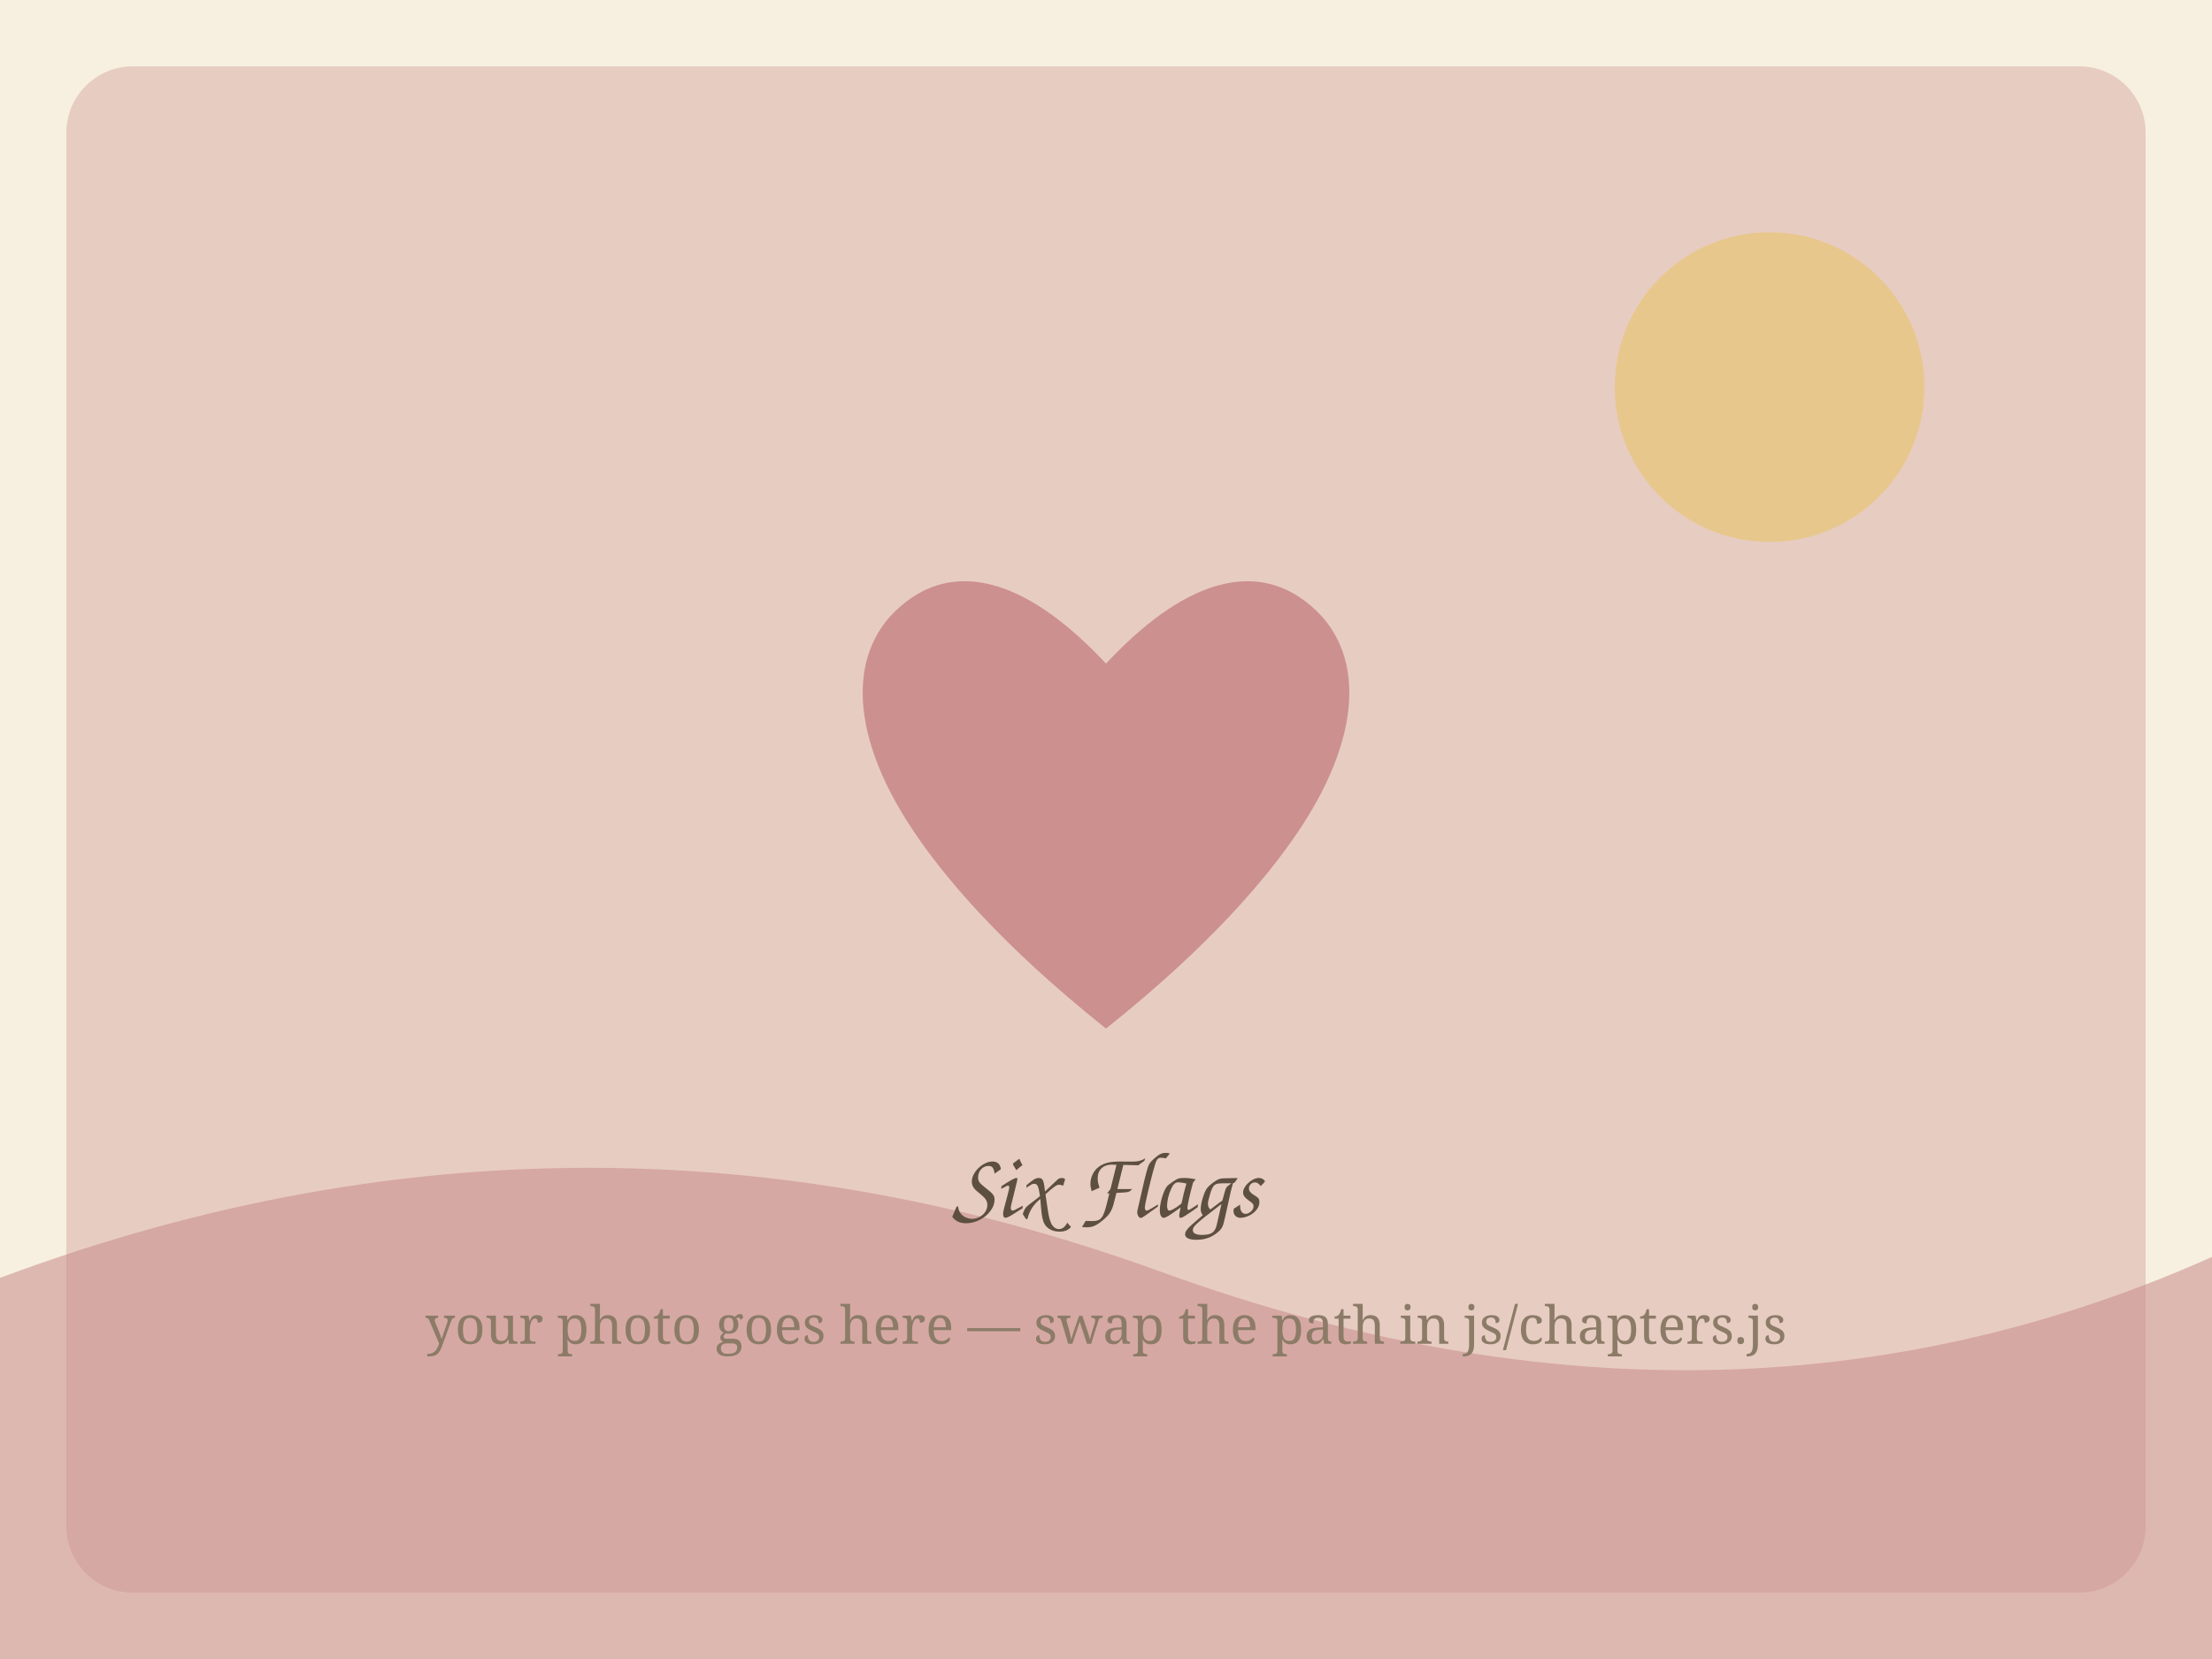
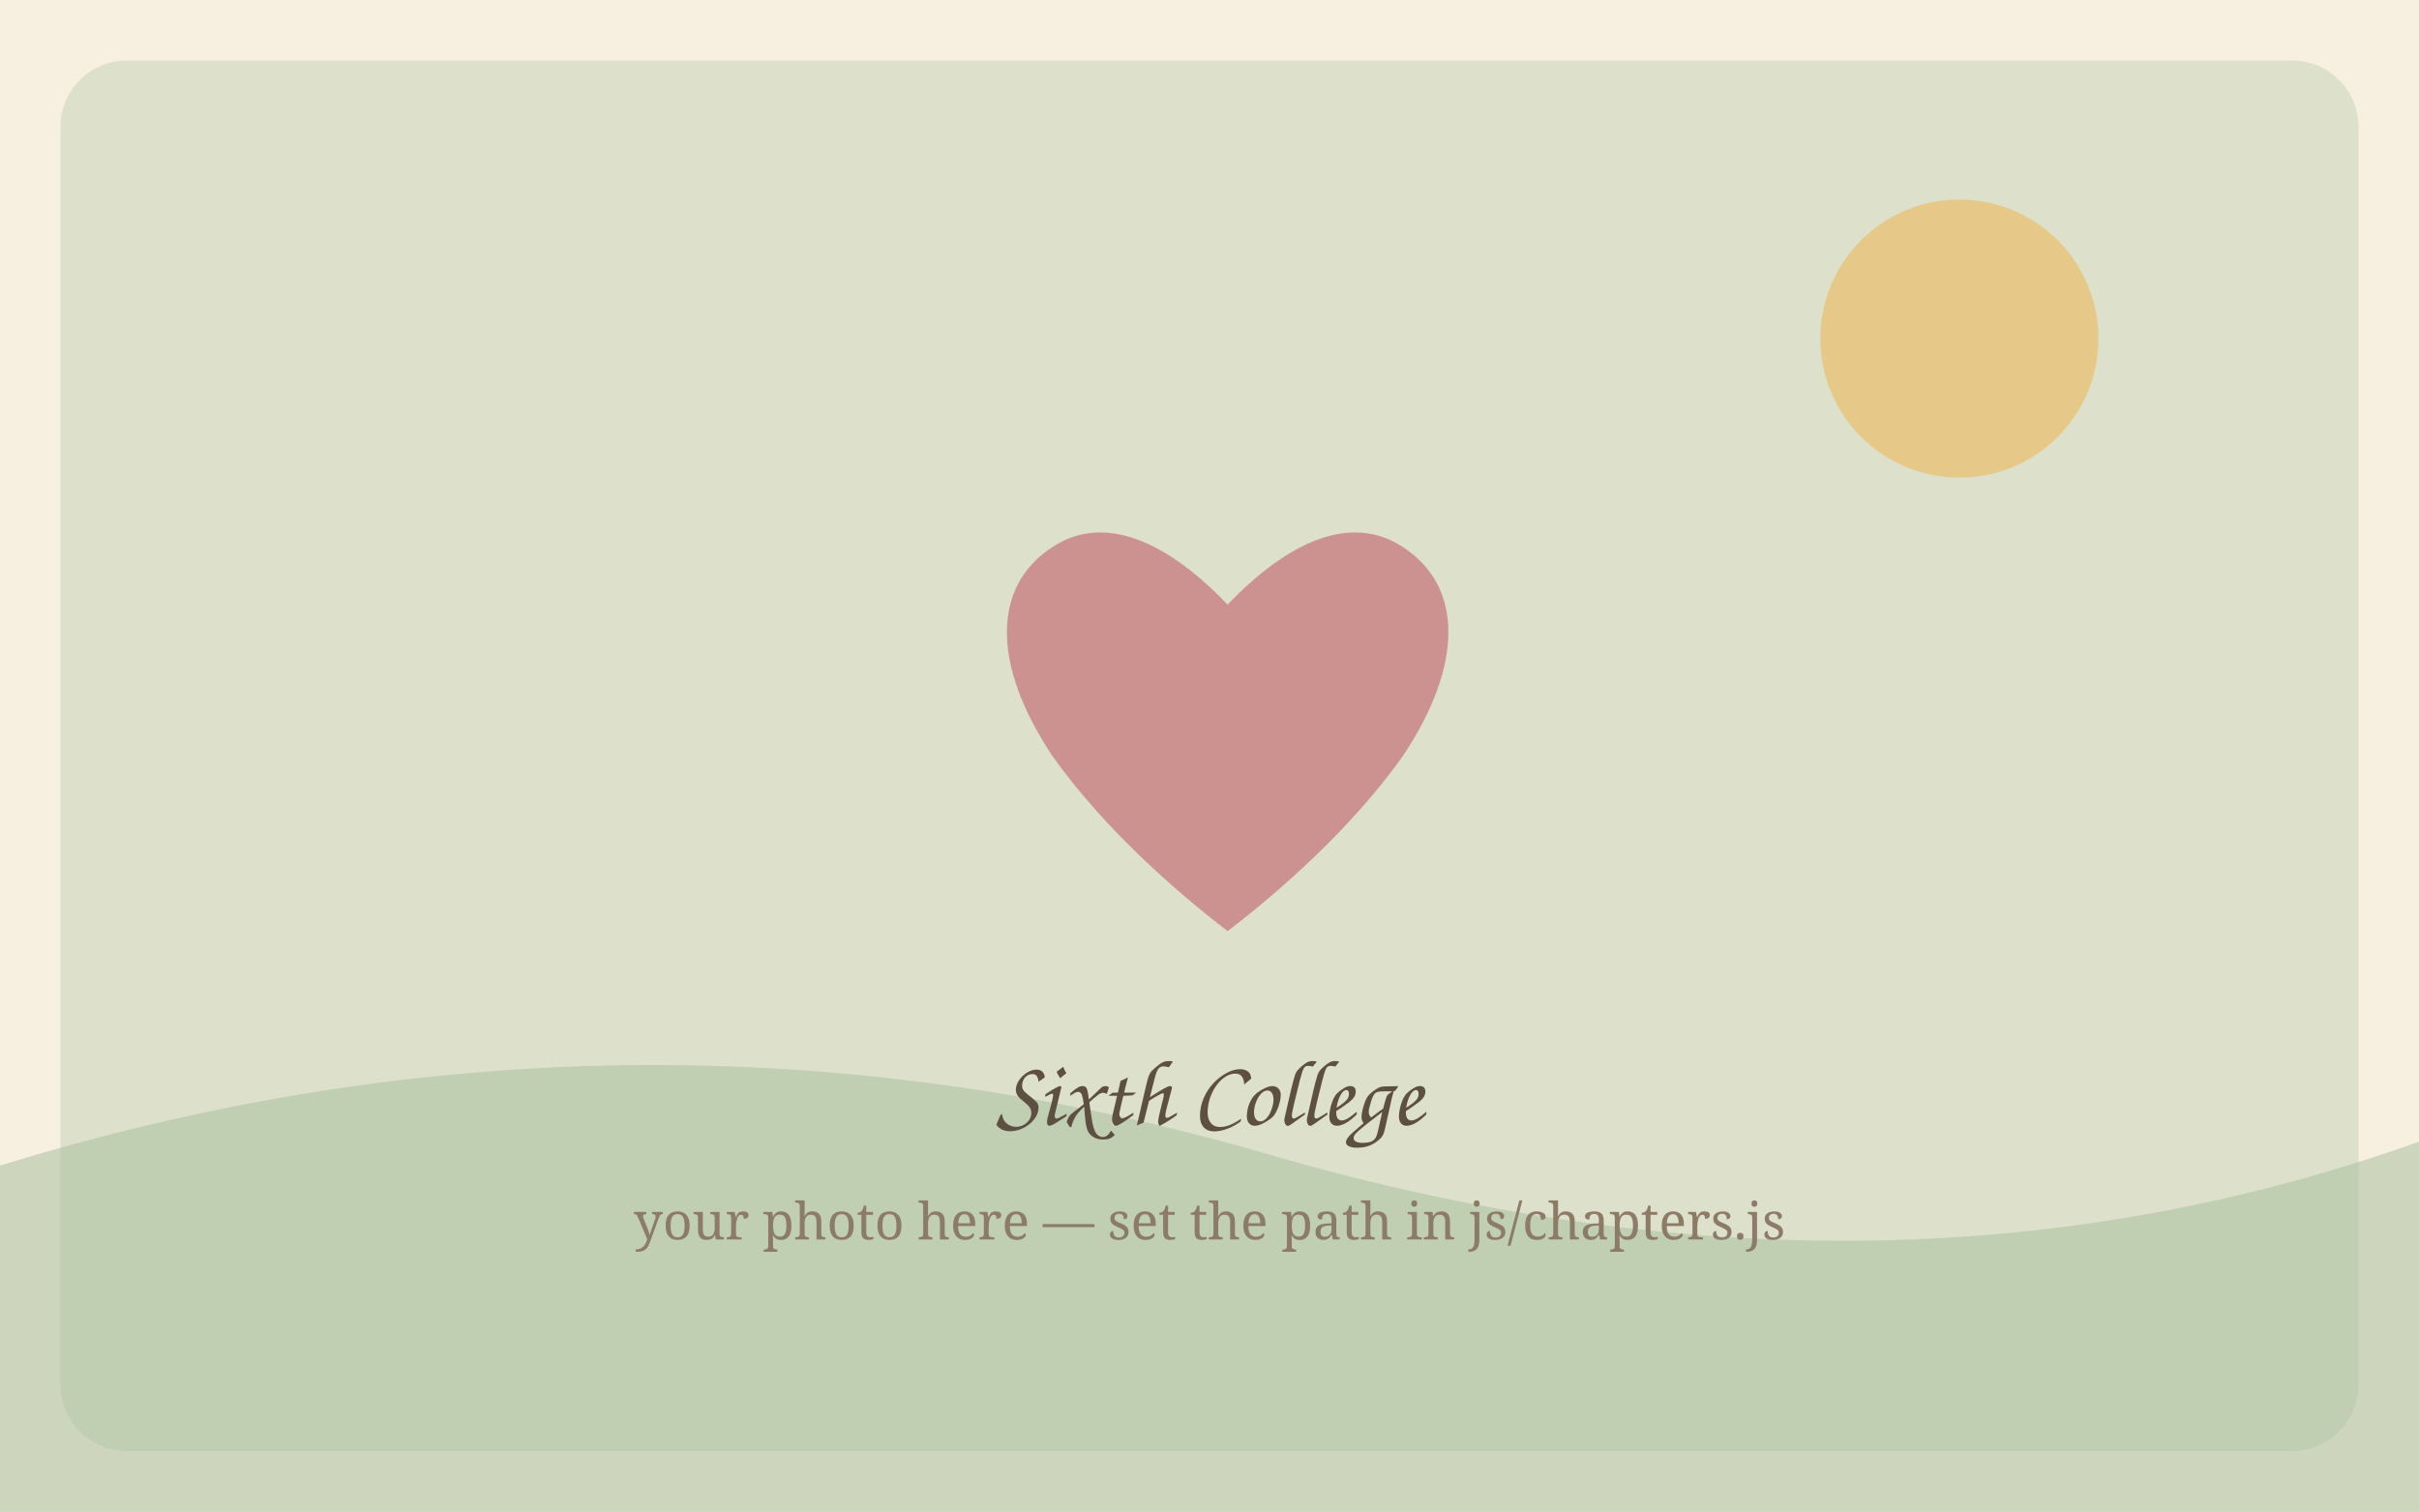
- <svg xmlns="http://www.w3.org/2000/svg" viewBox="0 0 800 600" width="800" height="600">
-   <rect width="800" height="600" fill="#F7F0E1" />
-   <rect x="24" y="24" width="752" height="552" rx="24" fill="#C98A8A" opacity="0.35" />
-   <circle cx="640" cy="140" r="56" fill="#E8C67E" opacity="0.8" />
-   <path d="M -20 470 Q 200 380 420 460 T 830 440 L 830 620 L -20 620 Z" fill="#C98A8A" opacity="0.55" />
-   <path d="M 330 300 C 306 264 306 232 330 216 C 348 204 372 210 400 240 C 428 210 452 204 470 216 C 494 232 494 264 470 300 C 450 330 420 356 400 372 C 380 356 350 330 330 300 Z" fill="#C98A8A" opacity="0.9" />
-   <text x="400" y="440" text-anchor="middle" font-family="Bradley Hand, Chalkboard SE, cursive" font-size="34" fill="#5D4F41">Six Flags</text>
-   <text x="400" y="486" text-anchor="middle" font-family="Georgia, serif" font-size="19" fill="#8C7B67">your photo goes here — swap the path in js/chapters.js</text>
+ <svg xmlns="http://www.w3.org/2000/svg" viewBox="0 0 800 500" width="800" height="500">
+   <rect width="800" height="500" fill="#F7F0E1" />
+   <rect x="20" y="20" width="760" height="460" rx="22" fill="#A3BC9A" opacity="0.32" />
+   <circle cx="648" cy="112" r="46" fill="#E8C67E" opacity="0.85" />
+   <path d="M -20 392 Q 200 318 420 382 T 830 366 L 830 520 L -20 520 Z" fill="#A3BC9A" opacity="0.5" />
+   <path d="M 348 250 C 328 220 328 194 348 181 C 363 171 383 176 406 200 C 429 176 449 171 464 181 C 484 194 484 220 464 250 C 447 274 423 295 406 308 C 389 295 365 274 348 250 Z" fill="#C98A8A" opacity="0.9" />
+   <text x="400" y="372" text-anchor="middle" font-family="Bradley Hand, Chalkboard SE, cursive" font-size="31" fill="#5D4F41">Sixth College</text>
+   <text x="400" y="410" text-anchor="middle" font-family="Georgia, serif" font-size="17" fill="#8C7B67">your photo here — set the path in js/chapters.js</text>
</svg>
